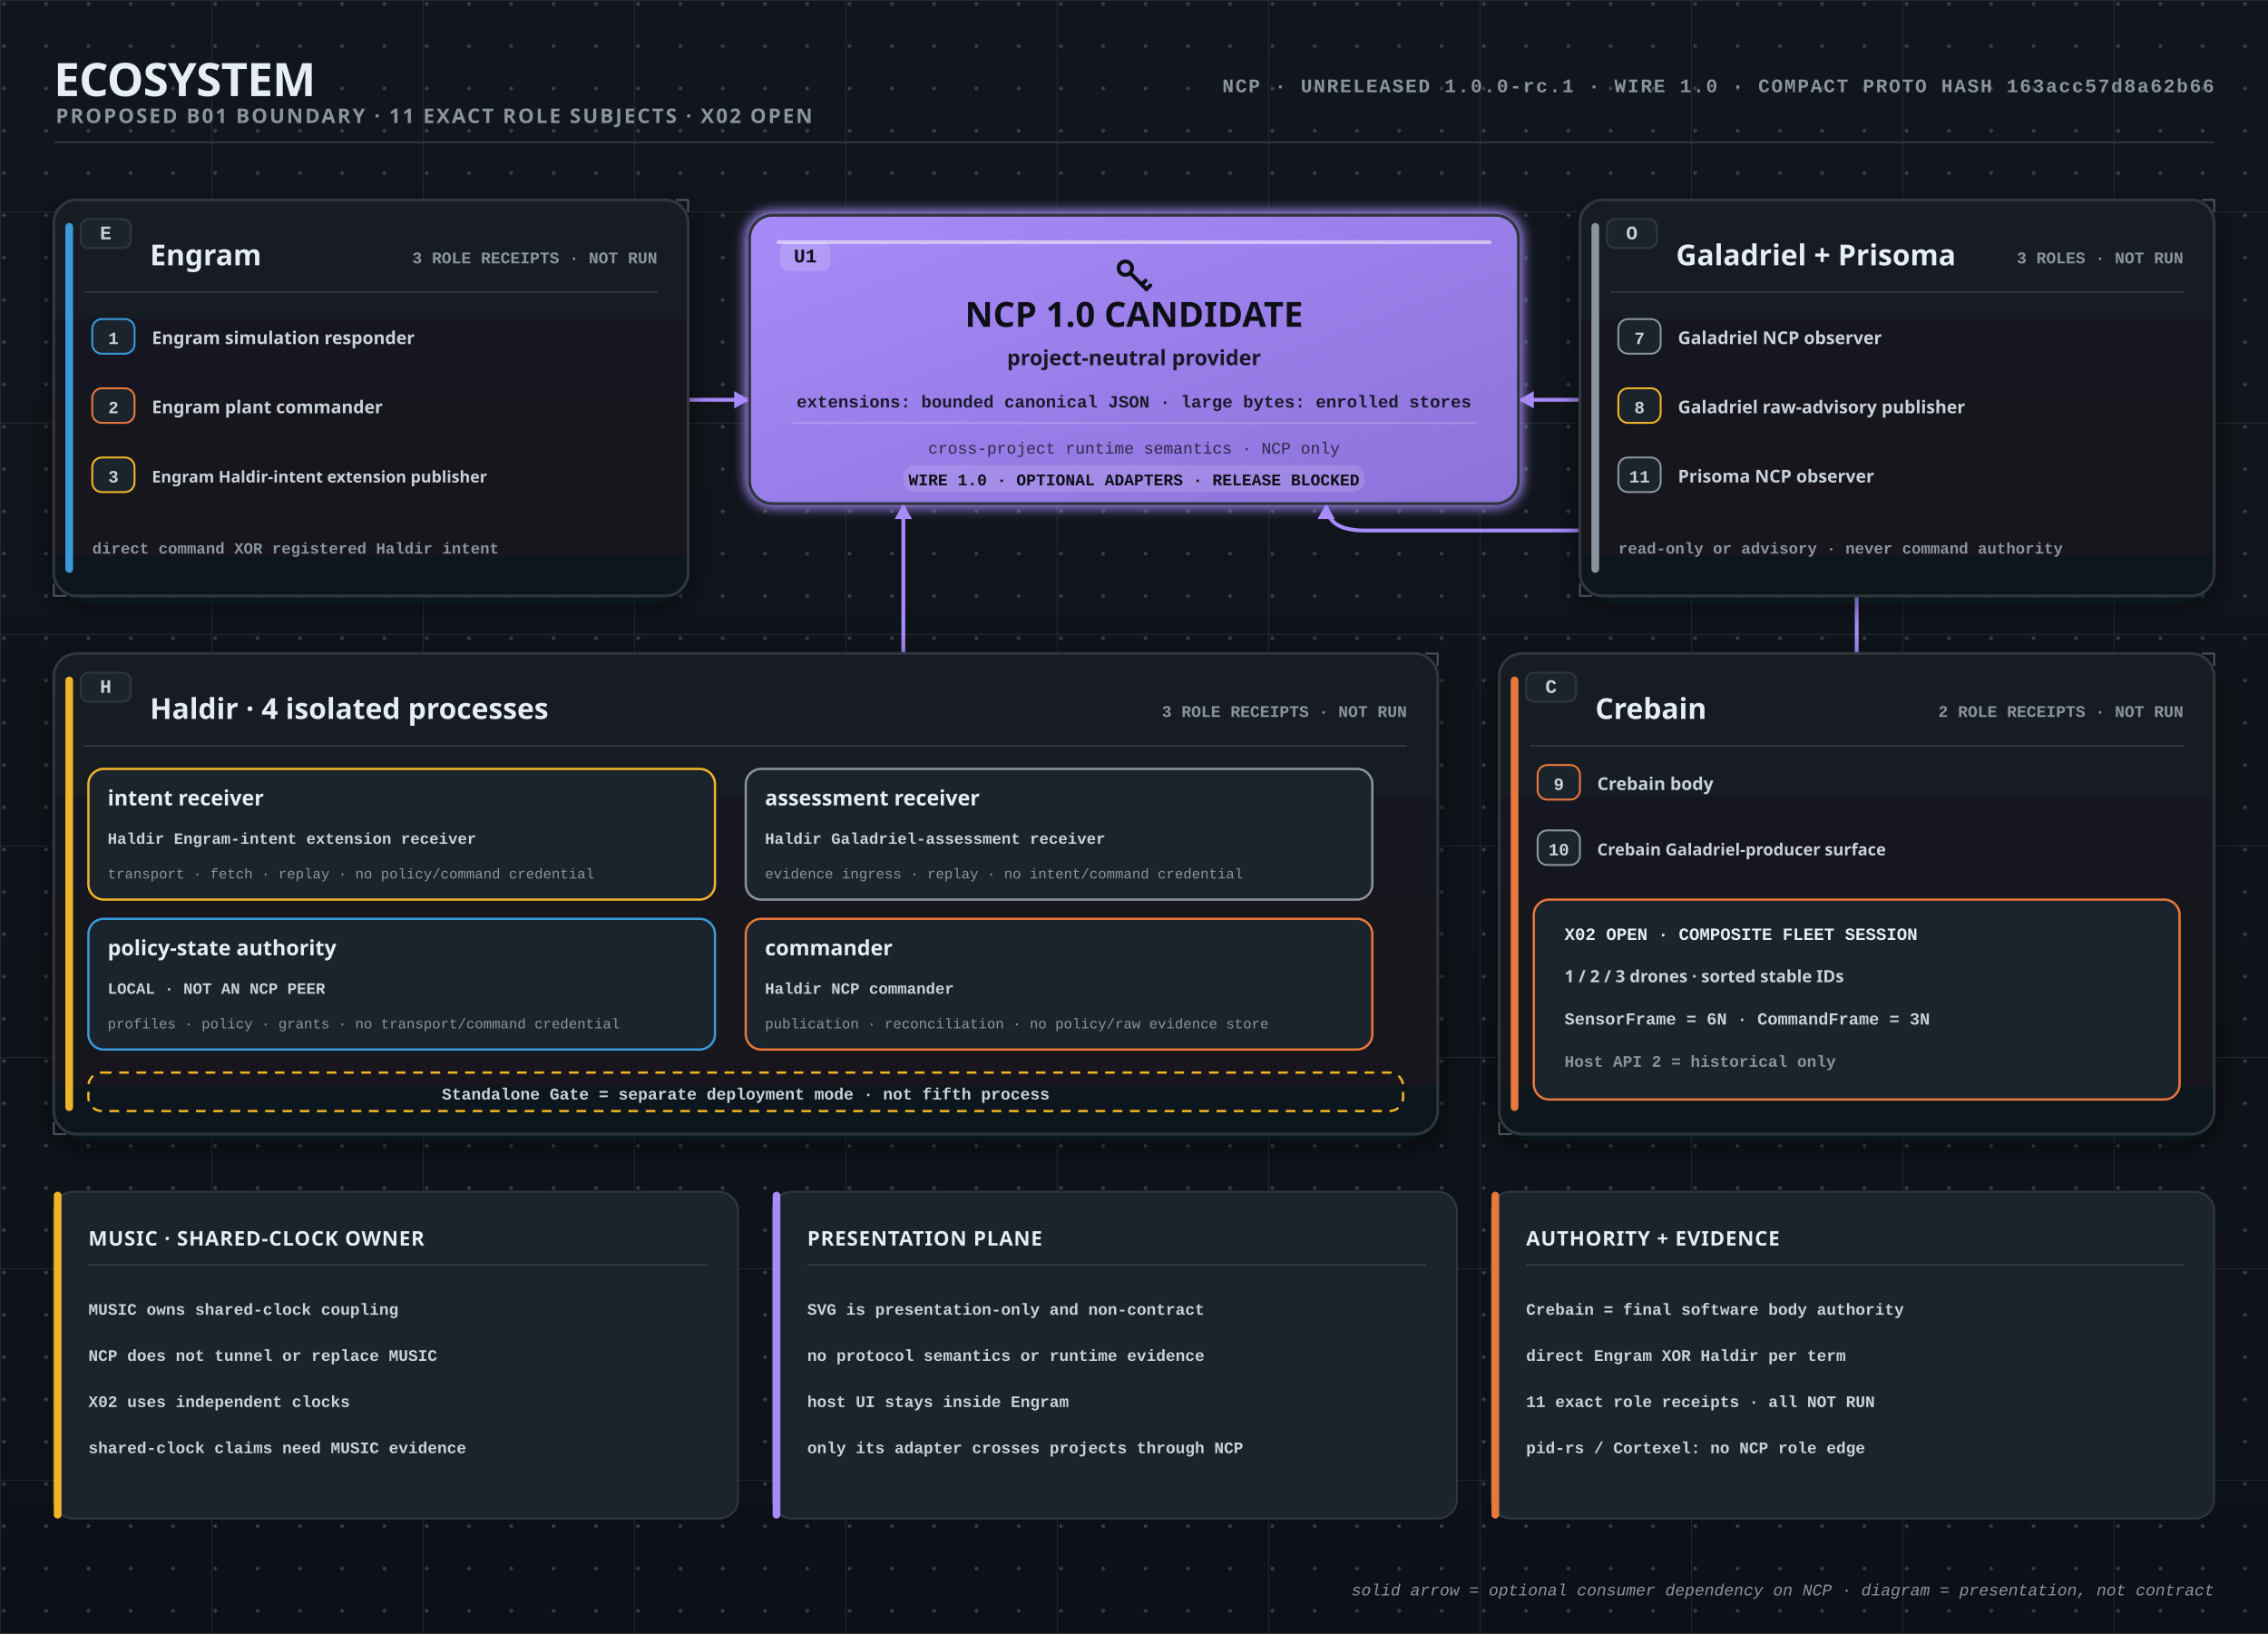
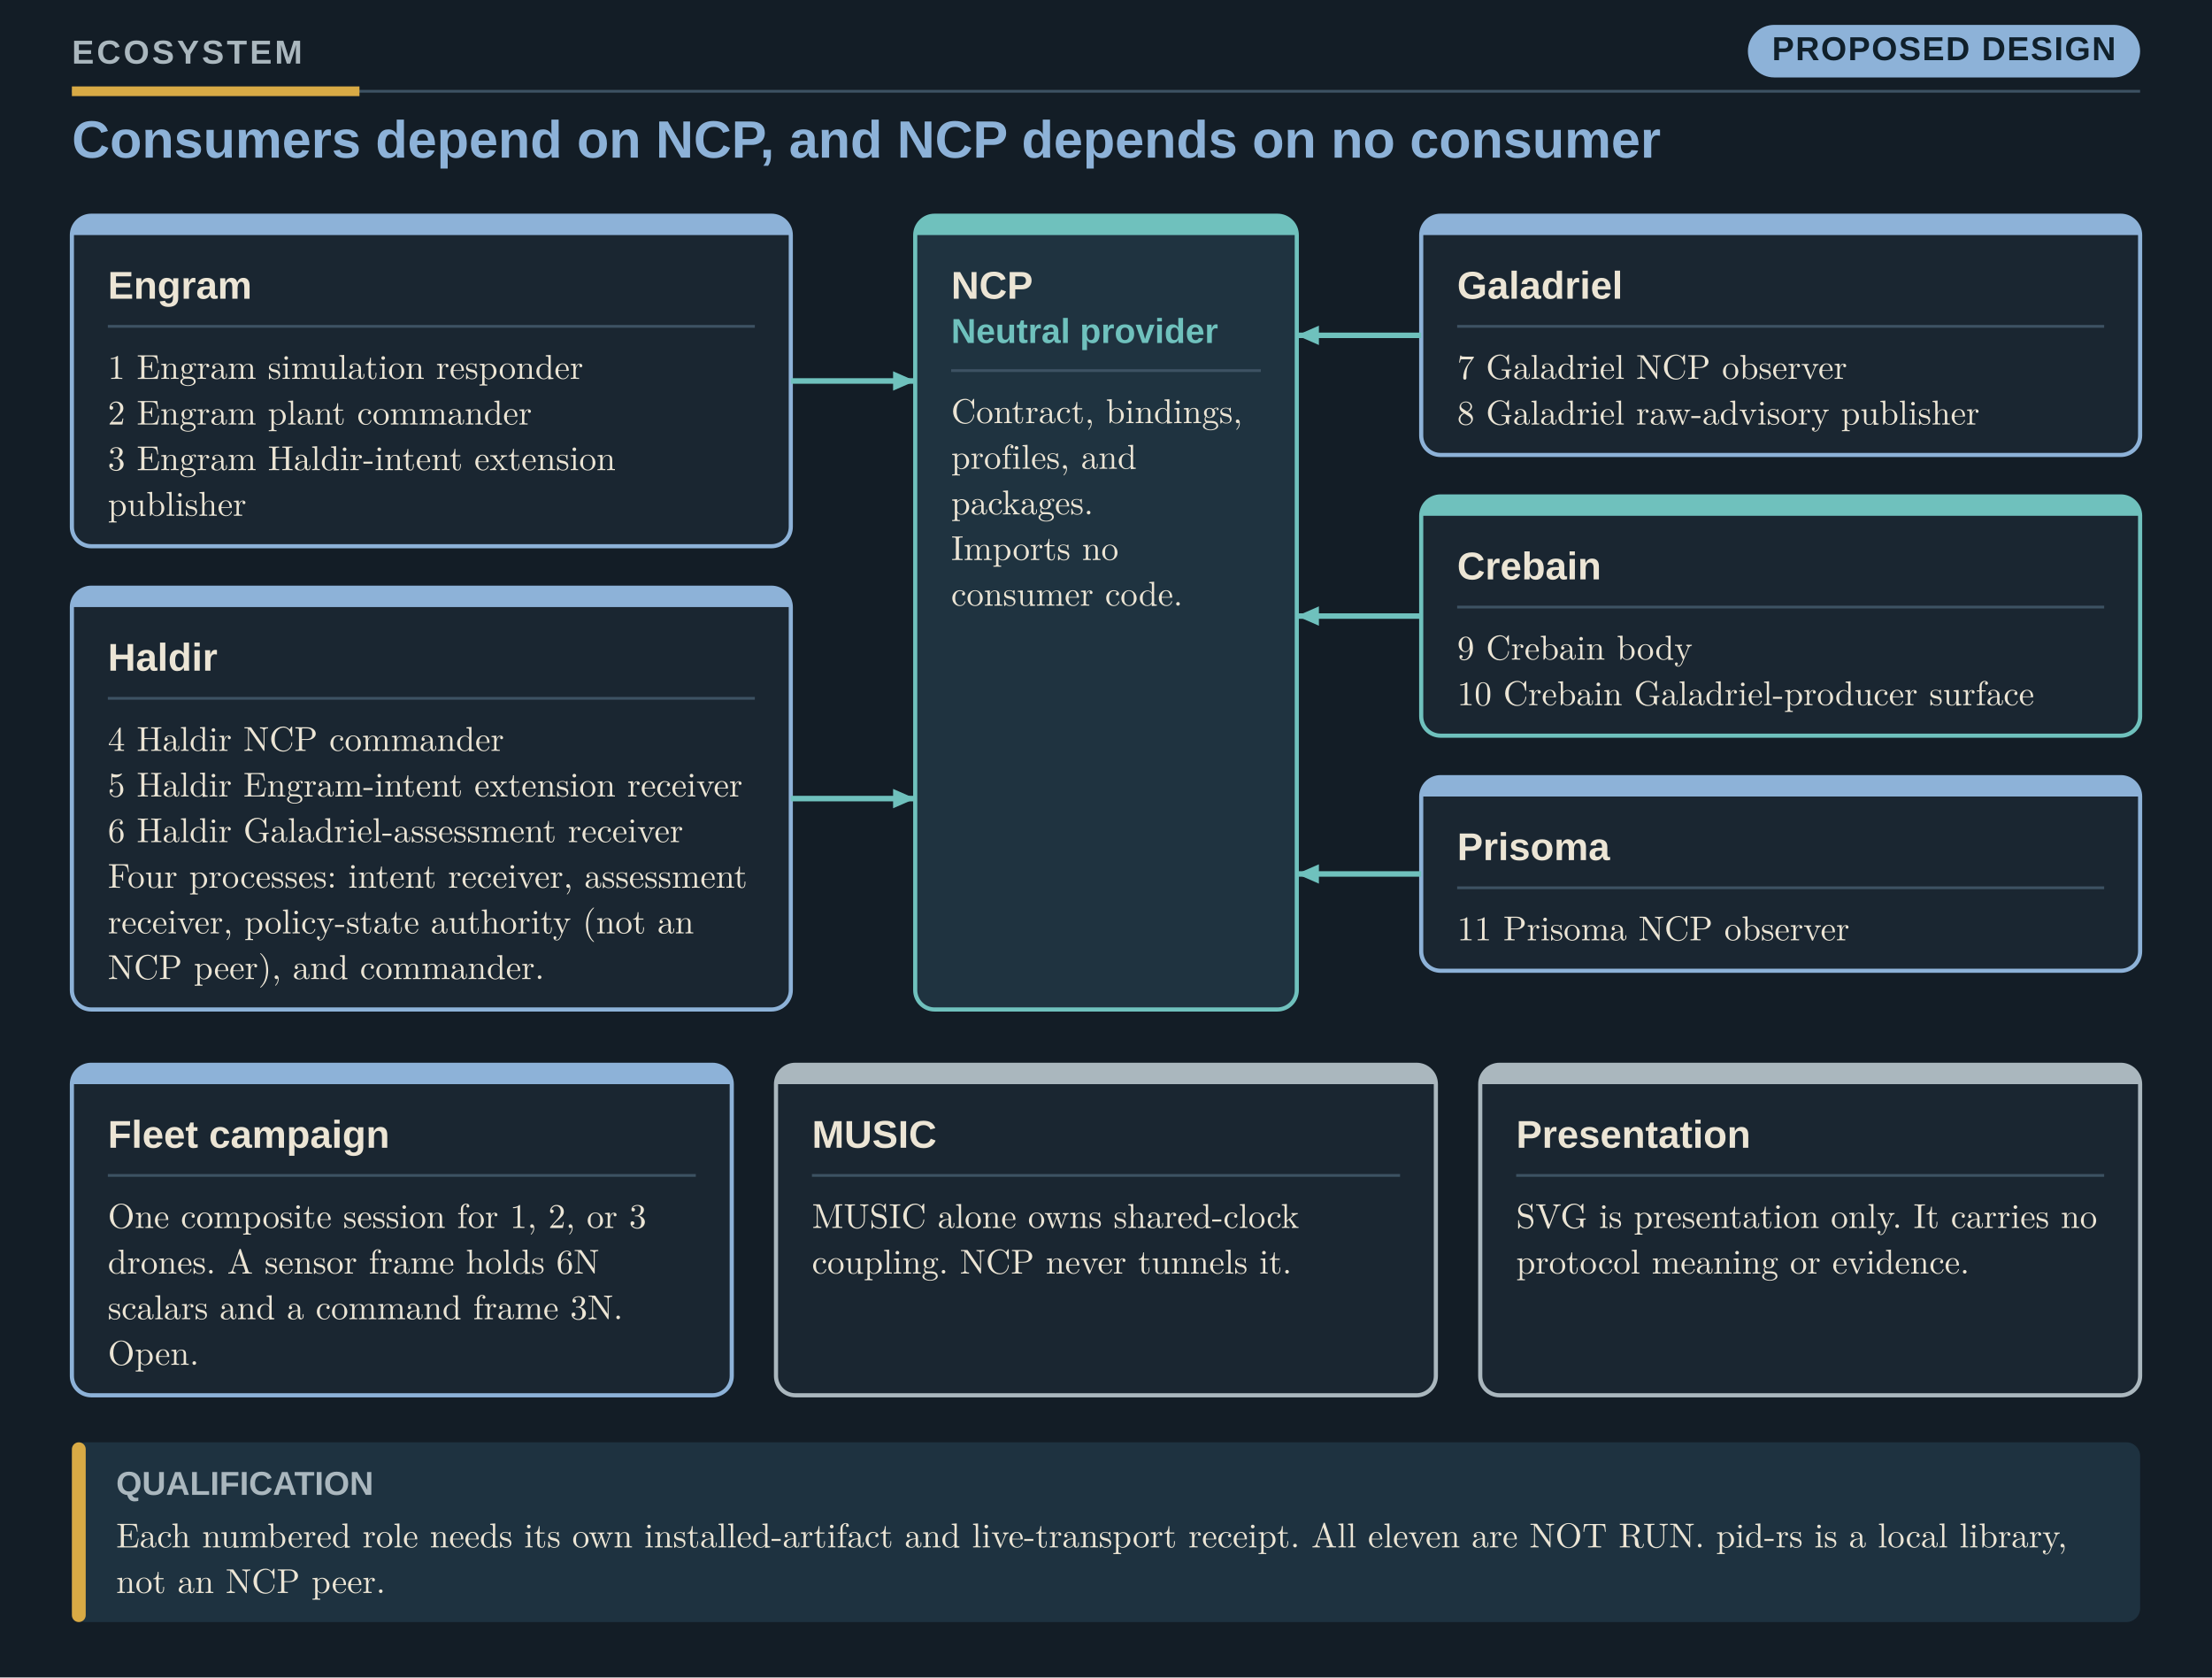
- <svg xmlns="http://www.w3.org/2000/svg" width="1180" height="850" viewBox="0 0 1180 850" font-family="-apple-system, BlinkMacSystemFont, 'Segoe UI', 'Noto Sans', Helvetica, Arial, sans-serif" role="img" aria-labelledby="ncp-ecosystem-title ncp-ecosystem-desc">
+ <svg xmlns="http://www.w3.org/2000/svg" xml:lang="en" width="1600" height="1213" viewBox="0 0 1600 1213" role="img" aria-labelledby="ecosystem-title ecosystem-desc">
  <defs>
-     <linearGradient id="pageBg" x1="0" y1="0" x2="0" y2="1">
-       <stop offset="0" stop-color="#11161d" />
-       <stop offset="1" stop-color="#0d1117" />
-     </linearGradient>
-     <linearGradient id="surface" x1="0" y1="0" x2="0" y2="1">
-       <stop offset="0" stop-color="#161b22" />
-       <stop offset="1" stop-color="#11161d" />
-     </linearGradient>
-     <linearGradient id="busAction" x1="0" y1="0" x2="1" y2="0">
-       <stop offset="0" stop-color="#e8783c" stop-opacity="0.85" />
-       <stop offset="0.5" stop-color="#ff8a4c" stop-opacity="1" />
-       <stop offset="1" stop-color="#e8783c" stop-opacity="0.85" />
-     </linearGradient>
-     <linearGradient id="contractHero" x1="0" y1="0" x2="1" y2="1">
-       <stop offset="0" stop-color="#a78bfa" />
-       <stop offset="1" stop-color="#8c72d9" />
-     </linearGradient>
-     <radialGradient id="gridDot" cx="0.5" cy="0.5" r="0.5">
-       <stop offset="0" stop-color="#8b949e" stop-opacity="0.5" />
-       <stop offset="1" stop-color="#8b949e" stop-opacity="0" />
-     </radialGradient>
-     <pattern id="grid" width="22" height="22" patternUnits="userSpaceOnUse">
-       <circle cx="2" cy="2" r="1.4" fill="url(#gridDot)" />
+     <style>.s{font-family:'Source Sans Pro', 'Source Sans 3', Arial, 'Liberation Sans', 'Helvetica Neue', Helvetica, sans-serif}.r{font-family:'Latin Modern Roman', 'LM Roman 10', 'Times New Roman', 'Liberation Serif', Times, serif}</style>
+     <marker id="ecosystem-arrow-turquoise" viewBox="0 0 16 14" refX="16" refY="7" markerWidth="16" markerHeight="14" markerUnits="userSpaceOnUse" orient="auto-start-reverse">
+       <path d="M0,0 L16,7 L0,14 z" fill="#6FC1BD" />
+     </marker>
+     <pattern id="ecosystem-hatch" width="12" height="12" patternUnits="userSpaceOnUse" patternTransform="rotate(40)">
+       <line x1="0" y1="0" x2="0" y2="12" stroke="#D8AA45" stroke-width="3" />
    </pattern>
-     <pattern id="gridMajor" width="110" height="110" patternUnits="userSpaceOnUse">
-       <path d="M110 0H0V110" fill="none" stroke="#8b949e" stroke-width="0.75" stroke-opacity="0.22" />
-     </pattern>
-     <filter id="soft" x="-40%" y="-40%" width="180%" height="180%" color-interpolation-filters="sRGB">
-       <feDropShadow dx="0" dy="4" stdDeviation="7" flood-color="#05070b" flood-opacity="0.6" />
-     </filter>
-     <filter id="halo" x="-60%" y="-60%" width="220%" height="220%" color-interpolation-filters="sRGB">
-       <feGaussianBlur stdDeviation="3" />
-     </filter>
-     <filter id="glow" x="-90%" y="-90%" width="280%" height="280%" color-interpolation-filters="sRGB">
-       <feGaussianBlur in="SourceGraphic" stdDeviation="3.4" result="b" />
-       <feFlood flood-color="#ff8a4c" flood-opacity="0.9" />
-       <feComposite in2="b" operator="in" result="g" />
-       <feMerge>
-         <feMergeNode in="g" />
-         <feMergeNode in="g" />
-         <feMergeNode in="SourceGraphic" />
-       </feMerge>
-     </filter>
-     <marker id="arrowAction" markerUnits="userSpaceOnUse" markerWidth="12" markerHeight="12" refX="9" refY="5.5" orient="auto">
-       <path d="M1,1 L9,5.5 L1,10 Z" fill="#e8783c" />
-     </marker>
-     <marker id="arrowControl" markerUnits="userSpaceOnUse" markerWidth="12" markerHeight="12" refX="9" refY="5.5" orient="auto">
-       <path d="M1,1 L9,5.5 L1,10 Z" fill="#3a9ad9" />
-     </marker>
-     <marker id="replyControl" markerUnits="userSpaceOnUse" markerWidth="12" markerHeight="12" refX="9" refY="5.5" orient="auto">
-       <path d="M2,1.5 L9,5.5 L2,9.5" fill="none" stroke="#3a9ad9" stroke-width="1.7" stroke-linecap="round" stroke-linejoin="round" />
-     </marker>
-     <marker id="arrowPercep" markerUnits="userSpaceOnUse" markerWidth="12" markerHeight="12" refX="9" refY="5.5" orient="auto">
-       <path d="M1,1 L9,5.5 L1,10 Z" fill="#56b4e9" />
-     </marker>
-     <marker id="tapObserve" markerUnits="userSpaceOnUse" markerWidth="10" markerHeight="10" refX="5" refY="5" orient="auto">
-       <circle cx="5" cy="5" r="3.2" fill="none" stroke="#8b949e" stroke-width="1.5" />
-     </marker>
-     <marker id="arrowContract" markerUnits="userSpaceOnUse" markerWidth="12" markerHeight="12" refX="9" refY="5.5" orient="auto">
-       <path d="M1,1 L9,5.5 L1,10 Z" fill="#a78bfa" />
-     </marker>
-     <marker id="submoduleArrow" markerUnits="userSpaceOnUse" markerWidth="12" markerHeight="12" refX="9" refY="5.5" orient="auto">
-       <path d="M2,1.5 L9,5.5 L2,9.5" fill="none" stroke="#8b949e" stroke-width="1.7" stroke-linecap="round" stroke-linejoin="round" />
-     </marker>
-     <marker id="arrowActive" markerUnits="userSpaceOnUse" markerWidth="12" markerHeight="12" refX="9" refY="5.5" orient="auto">
-       <path d="M1,1 L9,5.5 L1,10 Z" fill="#33c295" />
-     </marker>
-     <marker id="arrowEstop" markerUnits="userSpaceOnUse" markerWidth="12" markerHeight="12" refX="9" refY="5.5" orient="auto">
-       <path d="M1,1 L9,5.5 L1,10 Z" fill="#e8783c" stroke="#ffd9c2" stroke-width="0.6" />
-     </marker>
-     <marker id="arrowHold" markerUnits="userSpaceOnUse" markerWidth="12" markerHeight="12" refX="9" refY="5.5" orient="auto">
-       <path d="M1,1 L9,5.5 L1,10 Z" fill="#f0b429" />
-     </marker>
-     <marker id="arrowMut" markerUnits="userSpaceOnUse" markerWidth="12" markerHeight="12" refX="9" refY="5.5" orient="auto">
-       <path d="M1,1 L9,5.5 L1,10 Z" fill="#8b949e" />
-     </marker>
-     <marker id="arrowConfig" markerUnits="userSpaceOnUse" markerWidth="12" markerHeight="12" refX="9" refY="5.5" orient="auto">
-       <path d="M1,1 L9,5.5 L1,10 Z" fill="#e08cbf" />
-     </marker>
-     <filter id="glowContract" x="-90%" y="-90%" width="280%" height="280%" color-interpolation-filters="sRGB">
-       <feGaussianBlur in="SourceGraphic" stdDeviation="3.4" result="b" />
-       <feFlood flood-color="#a78bfa" flood-opacity="0.9" />
-       <feComposite in2="b" operator="in" result="g" />
-       <feMerge>
-         <feMergeNode in="g" />
-         <feMergeNode in="g" />
-         <feMergeNode in="SourceGraphic" />
-       </feMerge>
-     </filter>
-     <filter id="glowActive" x="-90%" y="-90%" width="280%" height="280%" color-interpolation-filters="sRGB">
-       <feGaussianBlur in="SourceGraphic" stdDeviation="3.4" result="b" />
-       <feFlood flood-color="#33c295" flood-opacity="0.9" />
-       <feComposite in2="b" operator="in" result="g" />
-       <feMerge>
-         <feMergeNode in="g" />
-         <feMergeNode in="g" />
-         <feMergeNode in="SourceGraphic" />
-       </feMerge>
-     </filter>
  </defs>
-   <rect x="0" y="0" width="1180" height="850" rx="0" fill="url(#pageBg)" />
-   <rect x="0" y="0" width="1180" height="850" rx="0" fill="url(#gridMajor)" />
-   <rect x="0" y="0" width="1180" height="850" rx="0" fill="url(#grid)" />
-   <text x="28" y="50" font-family="-apple-system, BlinkMacSystemFont, 'Segoe UI', 'Noto Sans', Helvetica, Arial, sans-serif" font-size="24" font-weight="800" font-style="normal" fill="#e6edf3" text-anchor="start" letter-spacing="-0.3" text-rendering="geometricPrecision">ECOSYSTEM</text>
-   <text x="29" y="64" font-family="-apple-system, BlinkMacSystemFont, 'Segoe UI', 'Noto Sans', Helvetica, Arial, sans-serif" font-size="10.5" font-weight="600" font-style="normal" fill="#8b949e" text-anchor="start" letter-spacing="1.0" text-rendering="geometricPrecision">PROPOSED B01 BOUNDARY  ·  11 EXACT ROLE SUBJECTS  ·  X02 OPEN</text>
-   <line x1="28" y1="74" x2="1152" y2="74" stroke="#30363d" stroke-width="1" stroke-linecap="butt" />
-   <text x="1152" y="48" font-family="ui-monospace, SFMono-Regular, 'SF Mono', Menlo, Consolas, 'Liberation Mono', monospace" font-size="10" font-weight="600" font-style="normal" fill="#8b949e" text-anchor="end" letter-spacing="0.8" text-rendering="geometricPrecision">NCP · UNRELEASED 1.0.0-rc.1 · WIRE 1.0 · COMPACT PROTO HASH 163acc57d8a62b66</text>
-   <line x1="358" y1="208" x2="390" y2="208" stroke="#a78bfa" stroke-width="2" stroke-linecap="round" marker-end="url(#arrowContract)" />
-   <line x1="822" y1="208" x2="790" y2="208" stroke="#a78bfa" stroke-width="2" stroke-linecap="round" marker-end="url(#arrowContract)" />
-   <path d="M470,340 L470,262" fill="none" stroke="#a78bfa" stroke-width="2" stroke-linecap="round" stroke-linejoin="round" marker-end="url(#arrowContract)" />
-   <path d="M966,340 L966,292 Q966,276 950,276 L710,276 Q690,276 690,262" fill="none" stroke="#a78bfa" stroke-width="2" stroke-linecap="round" stroke-linejoin="round" marker-end="url(#arrowContract)" />
-   <rect x="28" y="104" width="330" height="206" rx="12" fill="url(#surface)" filter="url(#soft)" />
-   <rect x="28" y="104" width="330" height="206" rx="12" fill="none" stroke="#30363d" stroke-width="1.5" />
-   <rect x="34" y="116" width="4" height="182" rx="2" fill="#3a9ad9" />
-   <path d="M352,104 L358,104 L358,110" fill="none" stroke="#8b949e" stroke-width="1" stroke-linecap="round" stroke-linejoin="round" stroke-opacity="0.5" />
-   <path d="M28,304 L28,310 L34,310" fill="none" stroke="#8b949e" stroke-width="1" stroke-linecap="round" stroke-linejoin="round" stroke-opacity="0.5" />
-   <rect x="42" y="114" width="26" height="15" rx="4" fill="#1b232c" stroke="#30363d" stroke-width="1" />
-   <text x="55" y="124.5" font-family="ui-monospace, SFMono-Regular, 'SF Mono', Menlo, Consolas, 'Liberation Mono', monospace" font-size="10" font-weight="700" font-style="normal" fill="#c9d1d9" text-anchor="middle" text-rendering="geometricPrecision">E</text>
-   <text x="78" y="138" font-family="-apple-system, BlinkMacSystemFont, 'Segoe UI', 'Noto Sans', Helvetica, Arial, sans-serif" font-size="15" font-weight="750" font-style="normal" fill="#e6edf3" text-anchor="start" text-rendering="geometricPrecision">Engram</text>
-   <text x="342" y="137" font-family="ui-monospace, SFMono-Regular, 'SF Mono', Menlo, Consolas, 'Liberation Mono', monospace" font-size="8.5" font-weight="650" font-style="normal" fill="#8b949e" text-anchor="end" text-rendering="geometricPrecision">3 ROLE RECEIPTS · NOT RUN</text>
-   <line x1="44" y1="152" x2="342" y2="152" stroke="#30363d" stroke-width="1" stroke-linecap="butt" />
-   <rect x="48" y="166" width="22" height="18" rx="5" fill="#1b232c" stroke="#3a9ad9" stroke-width="1" />
-   <text x="59" y="179" font-family="ui-monospace, SFMono-Regular, 'SF Mono', Menlo, Consolas, 'Liberation Mono', monospace" font-size="9" font-weight="700" font-style="normal" fill="#c9d1d9" text-anchor="middle" text-rendering="geometricPrecision">1</text>
-   <text x="79" y="179" font-family="-apple-system, BlinkMacSystemFont, 'Segoe UI', 'Noto Sans', Helvetica, Arial, sans-serif" font-size="9.2" font-weight="600" font-style="normal" fill="#c9d1d9" text-anchor="start" text-rendering="geometricPrecision">Engram simulation responder</text>
-   <rect x="48" y="202" width="22" height="18" rx="5" fill="#1b232c" stroke="#e8783c" stroke-width="1" />
-   <text x="59" y="215" font-family="ui-monospace, SFMono-Regular, 'SF Mono', Menlo, Consolas, 'Liberation Mono', monospace" font-size="9" font-weight="700" font-style="normal" fill="#c9d1d9" text-anchor="middle" text-rendering="geometricPrecision">2</text>
-   <text x="79" y="215" font-family="-apple-system, BlinkMacSystemFont, 'Segoe UI', 'Noto Sans', Helvetica, Arial, sans-serif" font-size="9.2" font-weight="600" font-style="normal" fill="#c9d1d9" text-anchor="start" text-rendering="geometricPrecision">Engram plant commander</text>
-   <rect x="48" y="238" width="22" height="18" rx="5" fill="#1b232c" stroke="#f0b429" stroke-width="1" />
-   <text x="59" y="251" font-family="ui-monospace, SFMono-Regular, 'SF Mono', Menlo, Consolas, 'Liberation Mono', monospace" font-size="9" font-weight="700" font-style="normal" fill="#c9d1d9" text-anchor="middle" text-rendering="geometricPrecision">3</text>
-   <text x="79" y="251" font-family="-apple-system, BlinkMacSystemFont, 'Segoe UI', 'Noto Sans', Helvetica, Arial, sans-serif" font-size="8.4" font-weight="600" font-style="normal" fill="#c9d1d9" text-anchor="start" text-rendering="geometricPrecision">Engram Haldir-intent extension publisher</text>
-   <text x="48" y="288" font-family="ui-monospace, SFMono-Regular, 'SF Mono', Menlo, Consolas, 'Liberation Mono', monospace" font-size="8.2" font-weight="550" font-style="normal" fill="#8b949e" text-anchor="start" text-rendering="geometricPrecision">direct command XOR registered Haldir intent</text>
-   <rect x="822" y="104" width="330" height="206" rx="12" fill="url(#surface)" filter="url(#soft)" />
-   <rect x="822" y="104" width="330" height="206" rx="12" fill="none" stroke="#30363d" stroke-width="1.5" />
-   <rect x="828" y="116" width="4" height="182" rx="2" fill="#8b949e" />
-   <path d="M1146,104 L1152,104 L1152,110" fill="none" stroke="#8b949e" stroke-width="1" stroke-linecap="round" stroke-linejoin="round" stroke-opacity="0.5" />
-   <path d="M822,304 L822,310 L828,310" fill="none" stroke="#8b949e" stroke-width="1" stroke-linecap="round" stroke-linejoin="round" stroke-opacity="0.5" />
-   <rect x="836" y="114" width="26" height="15" rx="4" fill="#1b232c" stroke="#30363d" stroke-width="1" />
-   <text x="849" y="124.5" font-family="ui-monospace, SFMono-Regular, 'SF Mono', Menlo, Consolas, 'Liberation Mono', monospace" font-size="10" font-weight="700" font-style="normal" fill="#c9d1d9" text-anchor="middle" text-rendering="geometricPrecision">O</text>
-   <text x="872" y="138" font-family="-apple-system, BlinkMacSystemFont, 'Segoe UI', 'Noto Sans', Helvetica, Arial, sans-serif" font-size="15" font-weight="750" font-style="normal" fill="#e6edf3" text-anchor="start" text-rendering="geometricPrecision">Galadriel + Prisoma</text>
-   <text x="1136" y="137" font-family="ui-monospace, SFMono-Regular, 'SF Mono', Menlo, Consolas, 'Liberation Mono', monospace" font-size="8.5" font-weight="650" font-style="normal" fill="#8b949e" text-anchor="end" text-rendering="geometricPrecision">3 ROLES · NOT RUN</text>
-   <line x1="838" y1="152" x2="1136" y2="152" stroke="#30363d" stroke-width="1" stroke-linecap="butt" />
-   <rect x="842" y="166" width="22" height="18" rx="5" fill="#1b232c" stroke="#8b949e" stroke-width="1" />
-   <text x="853" y="179" font-family="ui-monospace, SFMono-Regular, 'SF Mono', Menlo, Consolas, 'Liberation Mono', monospace" font-size="9" font-weight="700" font-style="normal" fill="#c9d1d9" text-anchor="middle" text-rendering="geometricPrecision">7</text>
-   <text x="873" y="179" font-family="-apple-system, BlinkMacSystemFont, 'Segoe UI', 'Noto Sans', Helvetica, Arial, sans-serif" font-size="9.2" font-weight="600" font-style="normal" fill="#c9d1d9" text-anchor="start" text-rendering="geometricPrecision">Galadriel NCP observer</text>
-   <rect x="842" y="202" width="22" height="18" rx="5" fill="#1b232c" stroke="#f0b429" stroke-width="1" />
-   <text x="853" y="215" font-family="ui-monospace, SFMono-Regular, 'SF Mono', Menlo, Consolas, 'Liberation Mono', monospace" font-size="9" font-weight="700" font-style="normal" fill="#c9d1d9" text-anchor="middle" text-rendering="geometricPrecision">8</text>
-   <text x="873" y="215" font-family="-apple-system, BlinkMacSystemFont, 'Segoe UI', 'Noto Sans', Helvetica, Arial, sans-serif" font-size="9.2" font-weight="600" font-style="normal" fill="#c9d1d9" text-anchor="start" text-rendering="geometricPrecision">Galadriel raw-advisory publisher</text>
-   <rect x="842" y="238" width="22" height="18" rx="5" fill="#1b232c" stroke="#8b949e" stroke-width="1" />
-   <text x="853" y="251" font-family="ui-monospace, SFMono-Regular, 'SF Mono', Menlo, Consolas, 'Liberation Mono', monospace" font-size="9" font-weight="700" font-style="normal" fill="#c9d1d9" text-anchor="middle" text-rendering="geometricPrecision">11</text>
-   <text x="873" y="251" font-family="-apple-system, BlinkMacSystemFont, 'Segoe UI', 'Noto Sans', Helvetica, Arial, sans-serif" font-size="9.2" font-weight="600" font-style="normal" fill="#c9d1d9" text-anchor="start" text-rendering="geometricPrecision">Prisoma NCP observer</text>
-   <text x="842" y="288" font-family="ui-monospace, SFMono-Regular, 'SF Mono', Menlo, Consolas, 'Liberation Mono', monospace" font-size="8.2" font-weight="550" font-style="normal" fill="#8b949e" text-anchor="start" text-rendering="geometricPrecision">read-only or advisory · never command authority</text>
-   <rect x="390" y="112" width="400" height="150" rx="12" fill="url(#contractHero)" stroke="#30363d" stroke-width="1.5" filter="url(#glowContract)" />
-   <rect x="404" y="125" width="372" height="2" rx="1" fill="#ffffff" fill-opacity="0.5" />
-   <rect x="406" y="126" width="26" height="15" rx="4" fill="#ffffff" fill-opacity="0.16" />
-   <text x="419" y="136.5" font-family="ui-monospace, SFMono-Regular, 'SF Mono', Menlo, Consolas, 'Liberation Mono', monospace" font-size="10" font-weight="700" font-style="normal" fill="#0d1117" text-anchor="middle" text-rendering="geometricPrecision">U1</text>
-   <g transform="translate(578.0,132) scale(1)" fill="none" stroke="#0d1117" stroke-width="2" stroke-linecap="round" stroke-linejoin="round">
-     <circle cx="7.5" cy="7.5" r="3.5" />
-     <path d="M10 10l8.5 8.5" />
-     <path d="M16 16l2-2M18.5 18.5l2-2" />
-   </g>
-   <text x="590.0" y="170" font-family="-apple-system, BlinkMacSystemFont, 'Segoe UI', 'Noto Sans', Helvetica, Arial, sans-serif" font-size="18" font-weight="800" font-style="normal" fill="#0d1117" text-anchor="middle" text-rendering="geometricPrecision">NCP 1.0 CANDIDATE</text>
-   <text x="590.0" y="190" font-family="-apple-system, BlinkMacSystemFont, 'Segoe UI', 'Noto Sans', Helvetica, Arial, sans-serif" font-size="11" font-weight="600" font-style="normal" fill="#0d1117" fill-opacity="0.92" text-anchor="middle" text-rendering="geometricPrecision">project-neutral provider</text>
-   <text x="590.0" y="212" font-family="ui-monospace, SFMono-Regular, 'SF Mono', Menlo, Consolas, 'Liberation Mono', monospace" font-size="9" font-weight="700" font-style="normal" fill="#0d1117" fill-opacity="0.9" text-anchor="middle" text-rendering="geometricPrecision">extensions: bounded canonical JSON · large bytes: enrolled stores</text>
-   <line x1="412" y1="220" x2="768" y2="220" stroke="#ffffff" stroke-width="1" stroke-linecap="round" stroke-opacity="0.18" />
-   <text x="590.0" y="236" font-family="ui-monospace, SFMono-Regular, 'SF Mono', Menlo, Consolas, 'Liberation Mono', monospace" font-size="8.5" font-weight="500" font-style="normal" fill="#0d1117" fill-opacity="0.76" text-anchor="middle" text-rendering="geometricPrecision">cross-project runtime semantics · NCP only</text>
-   <rect x="470.0" y="242" width="240" height="14" rx="6" fill="#ffffff" fill-opacity="0.13" />
-   <text x="590.0" y="252.5" font-family="ui-monospace, SFMono-Regular, 'SF Mono', Menlo, Consolas, 'Liberation Mono', monospace" font-size="8.5" font-weight="700" font-style="normal" fill="#0d1117" text-anchor="middle" text-rendering="geometricPrecision">WIRE 1.0 · OPTIONAL ADAPTERS · RELEASE BLOCKED</text>
-   <rect x="28" y="340" width="720" height="250" rx="12" fill="url(#surface)" filter="url(#soft)" />
-   <rect x="28" y="340" width="720" height="250" rx="12" fill="none" stroke="#30363d" stroke-width="1.5" />
-   <rect x="34" y="352" width="4" height="226" rx="2" fill="#f0b429" />
-   <path d="M742,340 L748,340 L748,346" fill="none" stroke="#8b949e" stroke-width="1" stroke-linecap="round" stroke-linejoin="round" stroke-opacity="0.5" />
-   <path d="M28,584 L28,590 L34,590" fill="none" stroke="#8b949e" stroke-width="1" stroke-linecap="round" stroke-linejoin="round" stroke-opacity="0.5" />
-   <rect x="42" y="350" width="26" height="15" rx="4" fill="#1b232c" stroke="#30363d" stroke-width="1" />
-   <text x="55" y="360.5" font-family="ui-monospace, SFMono-Regular, 'SF Mono', Menlo, Consolas, 'Liberation Mono', monospace" font-size="10" font-weight="700" font-style="normal" fill="#c9d1d9" text-anchor="middle" text-rendering="geometricPrecision">H</text>
-   <text x="78" y="374" font-family="-apple-system, BlinkMacSystemFont, 'Segoe UI', 'Noto Sans', Helvetica, Arial, sans-serif" font-size="15" font-weight="750" font-style="normal" fill="#e6edf3" text-anchor="start" text-rendering="geometricPrecision">Haldir · 4 isolated processes</text>
-   <text x="732" y="373" font-family="ui-monospace, SFMono-Regular, 'SF Mono', Menlo, Consolas, 'Liberation Mono', monospace" font-size="8.5" font-weight="650" font-style="normal" fill="#8b949e" text-anchor="end" text-rendering="geometricPrecision">3 ROLE RECEIPTS · NOT RUN</text>
-   <line x1="44" y1="388" x2="732" y2="388" stroke="#30363d" stroke-width="1" stroke-linecap="butt" />
-   <rect x="46" y="400" width="326" height="68" rx="8" fill="#1b232c" stroke="#f0b429" stroke-width="1.2" />
-   <text x="56" y="419" font-family="-apple-system, BlinkMacSystemFont, 'Segoe UI', 'Noto Sans', Helvetica, Arial, sans-serif" font-size="11" font-weight="750" font-style="normal" fill="#e6edf3" text-anchor="start" text-rendering="geometricPrecision">intent receiver</text>
-   <text x="56" y="439" font-family="ui-monospace, SFMono-Regular, 'SF Mono', Menlo, Consolas, 'Liberation Mono', monospace" font-size="8.2" font-weight="700" font-style="normal" fill="#c9d1d9" text-anchor="start" text-rendering="geometricPrecision">Haldir Engram-intent extension receiver</text>
-   <text x="56" y="457" font-family="ui-monospace, SFMono-Regular, 'SF Mono', Menlo, Consolas, 'Liberation Mono', monospace" font-size="7.4" font-weight="520" font-style="normal" fill="#8b949e" text-anchor="start" text-rendering="geometricPrecision">transport · fetch · replay · no policy/command credential</text>
-   <rect x="388" y="400" width="326" height="68" rx="8" fill="#1b232c" stroke="#8b949e" stroke-width="1.2" />
-   <text x="398" y="419" font-family="-apple-system, BlinkMacSystemFont, 'Segoe UI', 'Noto Sans', Helvetica, Arial, sans-serif" font-size="11" font-weight="750" font-style="normal" fill="#e6edf3" text-anchor="start" text-rendering="geometricPrecision">assessment receiver</text>
-   <text x="398" y="439" font-family="ui-monospace, SFMono-Regular, 'SF Mono', Menlo, Consolas, 'Liberation Mono', monospace" font-size="8.2" font-weight="700" font-style="normal" fill="#c9d1d9" text-anchor="start" text-rendering="geometricPrecision">Haldir Galadriel-assessment receiver</text>
-   <text x="398" y="457" font-family="ui-monospace, SFMono-Regular, 'SF Mono', Menlo, Consolas, 'Liberation Mono', monospace" font-size="7.4" font-weight="520" font-style="normal" fill="#8b949e" text-anchor="start" text-rendering="geometricPrecision">evidence ingress · replay · no intent/command credential</text>
-   <rect x="46" y="478" width="326" height="68" rx="8" fill="#1b232c" stroke="#3a9ad9" stroke-width="1.2" />
-   <text x="56" y="497" font-family="-apple-system, BlinkMacSystemFont, 'Segoe UI', 'Noto Sans', Helvetica, Arial, sans-serif" font-size="11" font-weight="750" font-style="normal" fill="#e6edf3" text-anchor="start" text-rendering="geometricPrecision">policy-state authority</text>
-   <text x="56" y="517" font-family="ui-monospace, SFMono-Regular, 'SF Mono', Menlo, Consolas, 'Liberation Mono', monospace" font-size="8.2" font-weight="700" font-style="normal" fill="#c9d1d9" text-anchor="start" text-rendering="geometricPrecision">LOCAL · NOT AN NCP PEER</text>
-   <text x="56" y="535" font-family="ui-monospace, SFMono-Regular, 'SF Mono', Menlo, Consolas, 'Liberation Mono', monospace" font-size="7.4" font-weight="520" font-style="normal" fill="#8b949e" text-anchor="start" text-rendering="geometricPrecision">profiles · policy · grants · no transport/command credential</text>
-   <rect x="388" y="478" width="326" height="68" rx="8" fill="#1b232c" stroke="#e8783c" stroke-width="1.2" />
-   <text x="398" y="497" font-family="-apple-system, BlinkMacSystemFont, 'Segoe UI', 'Noto Sans', Helvetica, Arial, sans-serif" font-size="11" font-weight="750" font-style="normal" fill="#e6edf3" text-anchor="start" text-rendering="geometricPrecision">commander</text>
-   <text x="398" y="517" font-family="ui-monospace, SFMono-Regular, 'SF Mono', Menlo, Consolas, 'Liberation Mono', monospace" font-size="8.2" font-weight="700" font-style="normal" fill="#c9d1d9" text-anchor="start" text-rendering="geometricPrecision">Haldir NCP commander</text>
-   <text x="398" y="535" font-family="ui-monospace, SFMono-Regular, 'SF Mono', Menlo, Consolas, 'Liberation Mono', monospace" font-size="7.4" font-weight="520" font-style="normal" fill="#8b949e" text-anchor="start" text-rendering="geometricPrecision">publication · reconciliation · no policy/raw evidence store</text>
-   <rect x="46" y="558" width="684" height="20" rx="7" fill="none" stroke="#f0b429" stroke-width="1.2" stroke-dasharray="5 4" />
-   <text x="388" y="572" font-family="ui-monospace, SFMono-Regular, 'SF Mono', Menlo, Consolas, 'Liberation Mono', monospace" font-size="8.5" font-weight="650" font-style="normal" fill="#c9d1d9" text-anchor="middle" text-rendering="geometricPrecision">Standalone Gate = separate deployment mode · not fifth process</text>
-   <rect x="780" y="340" width="372" height="250" rx="12" fill="url(#surface)" filter="url(#soft)" />
-   <rect x="780" y="340" width="372" height="250" rx="12" fill="none" stroke="#30363d" stroke-width="1.5" />
-   <rect x="786" y="352" width="4" height="226" rx="2" fill="#e8783c" />
-   <path d="M1146,340 L1152,340 L1152,346" fill="none" stroke="#8b949e" stroke-width="1" stroke-linecap="round" stroke-linejoin="round" stroke-opacity="0.5" />
-   <path d="M780,584 L780,590 L786,590" fill="none" stroke="#8b949e" stroke-width="1" stroke-linecap="round" stroke-linejoin="round" stroke-opacity="0.5" />
-   <rect x="794" y="350" width="26" height="15" rx="4" fill="#1b232c" stroke="#30363d" stroke-width="1" />
-   <text x="807" y="360.5" font-family="ui-monospace, SFMono-Regular, 'SF Mono', Menlo, Consolas, 'Liberation Mono', monospace" font-size="10" font-weight="700" font-style="normal" fill="#c9d1d9" text-anchor="middle" text-rendering="geometricPrecision">C</text>
-   <text x="830" y="374" font-family="-apple-system, BlinkMacSystemFont, 'Segoe UI', 'Noto Sans', Helvetica, Arial, sans-serif" font-size="15" font-weight="750" font-style="normal" fill="#e6edf3" text-anchor="start" text-rendering="geometricPrecision">Crebain</text>
-   <text x="1136" y="373" font-family="ui-monospace, SFMono-Regular, 'SF Mono', Menlo, Consolas, 'Liberation Mono', monospace" font-size="8.5" font-weight="650" font-style="normal" fill="#8b949e" text-anchor="end" text-rendering="geometricPrecision">2 ROLE RECEIPTS · NOT RUN</text>
-   <line x1="796" y1="388" x2="1136" y2="388" stroke="#30363d" stroke-width="1" stroke-linecap="butt" />
-   <rect x="800" y="398" width="22" height="18" rx="5" fill="#1b232c" stroke="#e8783c" stroke-width="1" />
-   <text x="811" y="411" font-family="ui-monospace, SFMono-Regular, 'SF Mono', Menlo, Consolas, 'Liberation Mono', monospace" font-size="9" font-weight="700" font-style="normal" fill="#c9d1d9" text-anchor="middle" text-rendering="geometricPrecision">9</text>
-   <text x="831" y="411" font-family="-apple-system, BlinkMacSystemFont, 'Segoe UI', 'Noto Sans', Helvetica, Arial, sans-serif" font-size="9.2" font-weight="600" font-style="normal" fill="#c9d1d9" text-anchor="start" text-rendering="geometricPrecision">Crebain body</text>
-   <rect x="800" y="432" width="22" height="18" rx="5" fill="#1b232c" stroke="#8b949e" stroke-width="1" />
-   <text x="811" y="445" font-family="ui-monospace, SFMono-Regular, 'SF Mono', Menlo, Consolas, 'Liberation Mono', monospace" font-size="9" font-weight="700" font-style="normal" fill="#c9d1d9" text-anchor="middle" text-rendering="geometricPrecision">10</text>
-   <text x="831" y="445" font-family="-apple-system, BlinkMacSystemFont, 'Segoe UI', 'Noto Sans', Helvetica, Arial, sans-serif" font-size="8.6" font-weight="600" font-style="normal" fill="#c9d1d9" text-anchor="start" text-rendering="geometricPrecision">Crebain Galadriel-producer surface</text>
-   <rect x="798" y="468" width="336" height="104" rx="8" fill="#1b232c" stroke="#e8783c" stroke-width="1.2" />
-   <text x="814" y="489" font-family="ui-monospace, SFMono-Regular, 'SF Mono', Menlo, Consolas, 'Liberation Mono', monospace" font-size="9" font-weight="750" font-style="normal" fill="#e6edf3" text-anchor="start" text-rendering="geometricPrecision">X02 OPEN · COMPOSITE FLEET SESSION</text>
-   <text x="814" y="511" font-family="-apple-system, BlinkMacSystemFont, 'Segoe UI', 'Noto Sans', Helvetica, Arial, sans-serif" font-size="8.8" font-weight="600" font-style="normal" fill="#c9d1d9" text-anchor="start" text-rendering="geometricPrecision">1 / 2 / 3 drones · sorted stable IDs</text>
-   <text x="814" y="533" font-family="ui-monospace, SFMono-Regular, 'SF Mono', Menlo, Consolas, 'Liberation Mono', monospace" font-size="8.8" font-weight="600" font-style="normal" fill="#c9d1d9" text-anchor="start" text-rendering="geometricPrecision">SensorFrame = 6N · CommandFrame = 3N</text>
-   <text x="814" y="555" font-family="ui-monospace, SFMono-Regular, 'SF Mono', Menlo, Consolas, 'Liberation Mono', monospace" font-size="8.4" font-weight="600" font-style="normal" fill="#8b949e" text-anchor="start" text-rendering="geometricPrecision">Host API 2 = historical only</text>
-   <rect x="28" y="620" width="356" height="170" rx="10" fill="#1b232c" stroke="#30363d" stroke-width="1" />
-   <rect x="28" y="620" width="4" height="170" rx="2" fill="#f0b429" />
-   <text x="46" y="648" font-family="-apple-system, BlinkMacSystemFont, 'Segoe UI', 'Noto Sans', Helvetica, Arial, sans-serif" font-size="10.5" font-weight="750" font-style="normal" fill="#e6edf3" text-anchor="start" letter-spacing="0.4" text-rendering="geometricPrecision">MUSIC · SHARED-CLOCK OWNER</text>
-   <line x1="46" y1="658" x2="368" y2="658" stroke="#30363d" stroke-width="1" stroke-linecap="butt" />
-   <text x="46" y="684" font-family="ui-monospace, SFMono-Regular, 'SF Mono', Menlo, Consolas, 'Liberation Mono', monospace" font-size="8.4" font-weight="560" font-style="normal" fill="#c9d1d9" text-anchor="start" text-rendering="geometricPrecision">MUSIC owns shared-clock coupling</text>
-   <text x="46" y="708" font-family="ui-monospace, SFMono-Regular, 'SF Mono', Menlo, Consolas, 'Liberation Mono', monospace" font-size="8.4" font-weight="560" font-style="normal" fill="#c9d1d9" text-anchor="start" text-rendering="geometricPrecision">NCP does not tunnel or replace MUSIC</text>
-   <text x="46" y="732" font-family="ui-monospace, SFMono-Regular, 'SF Mono', Menlo, Consolas, 'Liberation Mono', monospace" font-size="8.4" font-weight="560" font-style="normal" fill="#c9d1d9" text-anchor="start" text-rendering="geometricPrecision">X02 uses independent clocks</text>
-   <text x="46" y="756" font-family="ui-monospace, SFMono-Regular, 'SF Mono', Menlo, Consolas, 'Liberation Mono', monospace" font-size="8.4" font-weight="560" font-style="normal" fill="#c9d1d9" text-anchor="start" text-rendering="geometricPrecision">shared-clock claims need MUSIC evidence</text>
-   <rect x="402" y="620" width="356" height="170" rx="10" fill="#1b232c" stroke="#30363d" stroke-width="1" />
-   <rect x="402" y="620" width="4" height="170" rx="2" fill="#a78bfa" />
-   <text x="420" y="648" font-family="-apple-system, BlinkMacSystemFont, 'Segoe UI', 'Noto Sans', Helvetica, Arial, sans-serif" font-size="10.5" font-weight="750" font-style="normal" fill="#e6edf3" text-anchor="start" letter-spacing="0.4" text-rendering="geometricPrecision">PRESENTATION PLANE</text>
-   <line x1="420" y1="658" x2="742" y2="658" stroke="#30363d" stroke-width="1" stroke-linecap="butt" />
-   <text x="420" y="684" font-family="ui-monospace, SFMono-Regular, 'SF Mono', Menlo, Consolas, 'Liberation Mono', monospace" font-size="8.4" font-weight="560" font-style="normal" fill="#c9d1d9" text-anchor="start" text-rendering="geometricPrecision">SVG is presentation-only and non-contract</text>
-   <text x="420" y="708" font-family="ui-monospace, SFMono-Regular, 'SF Mono', Menlo, Consolas, 'Liberation Mono', monospace" font-size="8.4" font-weight="560" font-style="normal" fill="#c9d1d9" text-anchor="start" text-rendering="geometricPrecision">no protocol semantics or runtime evidence</text>
-   <text x="420" y="732" font-family="ui-monospace, SFMono-Regular, 'SF Mono', Menlo, Consolas, 'Liberation Mono', monospace" font-size="8.4" font-weight="560" font-style="normal" fill="#c9d1d9" text-anchor="start" text-rendering="geometricPrecision">host UI stays inside Engram</text>
-   <text x="420" y="756" font-family="ui-monospace, SFMono-Regular, 'SF Mono', Menlo, Consolas, 'Liberation Mono', monospace" font-size="8.4" font-weight="560" font-style="normal" fill="#c9d1d9" text-anchor="start" text-rendering="geometricPrecision">only its adapter crosses projects through NCP</text>
-   <rect x="776" y="620" width="376" height="170" rx="10" fill="#1b232c" stroke="#30363d" stroke-width="1" />
-   <rect x="776" y="620" width="4" height="170" rx="2" fill="#e8783c" />
-   <text x="794" y="648" font-family="-apple-system, BlinkMacSystemFont, 'Segoe UI', 'Noto Sans', Helvetica, Arial, sans-serif" font-size="10.5" font-weight="750" font-style="normal" fill="#e6edf3" text-anchor="start" letter-spacing="0.4" text-rendering="geometricPrecision">AUTHORITY + EVIDENCE</text>
-   <line x1="794" y1="658" x2="1136" y2="658" stroke="#30363d" stroke-width="1" stroke-linecap="butt" />
-   <text x="794" y="684" font-family="ui-monospace, SFMono-Regular, 'SF Mono', Menlo, Consolas, 'Liberation Mono', monospace" font-size="8.4" font-weight="560" font-style="normal" fill="#c9d1d9" text-anchor="start" text-rendering="geometricPrecision">Crebain = final software body authority</text>
-   <text x="794" y="708" font-family="ui-monospace, SFMono-Regular, 'SF Mono', Menlo, Consolas, 'Liberation Mono', monospace" font-size="8.4" font-weight="560" font-style="normal" fill="#c9d1d9" text-anchor="start" text-rendering="geometricPrecision">direct Engram XOR Haldir per term</text>
-   <text x="794" y="732" font-family="ui-monospace, SFMono-Regular, 'SF Mono', Menlo, Consolas, 'Liberation Mono', monospace" font-size="8.4" font-weight="560" font-style="normal" fill="#c9d1d9" text-anchor="start" text-rendering="geometricPrecision">11 exact role receipts · all NOT RUN</text>
-   <text x="794" y="756" font-family="ui-monospace, SFMono-Regular, 'SF Mono', Menlo, Consolas, 'Liberation Mono', monospace" font-size="8.4" font-weight="560" font-style="normal" fill="#c9d1d9" text-anchor="start" text-rendering="geometricPrecision">pid-rs / Cortexel: no NCP role edge</text>
-   <text x="1152" y="830" font-family="ui-monospace, SFMono-Regular, 'SF Mono', Menlo, Consolas, 'Liberation Mono', monospace" font-size="8.5" font-weight="500" font-style="italic" fill="#8b949e" text-anchor="end" text-rendering="geometricPrecision">solid arrow = optional consumer dependency on NCP · diagram = presentation, not contract</text>
+   <rect width="1600" height="1213" fill="#131D26" />
+   <rect x="1264.3" y="18" width="283.7" height="38" rx="19" fill="#8DB2D8" />
+   <path d="M52 66 L1548 66" stroke="#3D5263" stroke-width="2" fill="none" stroke-linecap="butt" />
+   <path d="M52 66 L260 66" stroke="#D8AA45" stroke-width="7" fill="none" stroke-linecap="butt" />
+   <rect x="52" y="156" width="520" height="239" rx="14" fill="#1A2631" stroke="#8DB2D8" stroke-width="3" />
+   <path d="M52 170 L52 170 Q52 156 66 156 L558 156 Q572 156 572 170 L572 170 Z" fill="#8DB2D8" />
+   <path d="M78 236 L546 236" stroke="#3D5263" stroke-width="2" fill="none" stroke-linecap="butt" />
+   <rect x="52" y="425" width="520" height="305" rx="14" fill="#1A2631" stroke="#8DB2D8" stroke-width="3" />
+   <path d="M52 439 L52 439 Q52 425 66 425 L558 425 Q572 425 572 439 L572 439 Z" fill="#8DB2D8" />
+   <path d="M78 505 L546 505" stroke="#3D5263" stroke-width="2" fill="none" stroke-linecap="butt" />
+   <rect x="1028" y="156" width="520" height="173" rx="14" fill="#1A2631" stroke="#8DB2D8" stroke-width="3" />
+   <path d="M1028 170 L1028 170 Q1028 156 1042 156 L1534 156 Q1548 156 1548 170 L1548 170 Z" fill="#8DB2D8" />
+   <path d="M1054 236 L1522 236" stroke="#3D5263" stroke-width="2" fill="none" stroke-linecap="butt" />
+   <rect x="1028" y="359" width="520" height="173" rx="14" fill="#1A2631" stroke="#6FC1BD" stroke-width="3" />
+   <path d="M1028 373 L1028 373 Q1028 359 1042 359 L1534 359 Q1548 359 1548 373 L1548 373 Z" fill="#6FC1BD" />
+   <path d="M1054 439 L1522 439" stroke="#3D5263" stroke-width="2" fill="none" stroke-linecap="butt" />
+   <rect x="1028" y="562" width="520" height="140" rx="14" fill="#1A2631" stroke="#8DB2D8" stroke-width="3" />
+   <path d="M1028 576 L1028 576 Q1028 562 1042 562 L1534 562 Q1548 562 1548 576 L1548 576 Z" fill="#8DB2D8" />
+   <path d="M1054 642 L1522 642" stroke="#3D5263" stroke-width="2" fill="none" stroke-linecap="butt" />
+   <rect x="662" y="156" width="276" height="574" rx="14" fill="#1F3340" stroke="#6FC1BD" stroke-width="3" />
+   <path d="M662 170 L662 170 Q662 156 676 156 L924 156 Q938 156 938 170 L938 170 Z" fill="#6FC1BD" />
+   <path d="M688 268 L912 268" stroke="#3D5263" stroke-width="2" fill="none" stroke-linecap="butt" />
+   <rect x="52" y="770" width="477.3" height="239" rx="14" fill="#1A2631" stroke="#8DB2D8" stroke-width="3" />
+   <path d="M52 784 L52 784 Q52 770 66 770 L515.3 770 Q529.3 770 529.3 784 L529.3 784 Z" fill="#8DB2D8" />
+   <path d="M78 850 L503.3 850" stroke="#3D5263" stroke-width="2" fill="none" stroke-linecap="butt" />
+   <rect x="561.3" y="770" width="477.3" height="239" rx="14" fill="#1A2631" stroke="#AAB7BE" stroke-width="3" />
+   <path d="M561.3 784 L561.3 784 Q561.3 770 575.3 770 L1024.7 770 Q1038.7 770 1038.7 784 L1038.7 784 Z" fill="#AAB7BE" />
+   <path d="M587.3 850 L1012.7 850" stroke="#3D5263" stroke-width="2" fill="none" stroke-linecap="butt" />
+   <rect x="1070.7" y="770" width="477.3" height="239" rx="14" fill="#1A2631" stroke="#AAB7BE" stroke-width="3" />
+   <path d="M1070.7 784 L1070.7 784 Q1070.7 770 1084.7 770 L1534 770 Q1548 770 1548 784 L1548 784 Z" fill="#AAB7BE" />
+   <path d="M1096.7 850 L1522 850" stroke="#3D5263" stroke-width="2" fill="none" stroke-linecap="butt" />
+   <rect x="52" y="1043" width="1496" height="130" rx="10" fill="#1E3240" />
+   <rect x="52" y="1043" width="10" height="130" rx="5" fill="#D8AA45" />
+   <path d="M572 275.5 L662 275.5" fill="none" stroke="#6FC1BD" stroke-width="4" stroke-linejoin="round" marker-end="url(#ecosystem-arrow-turquoise)" />
+   <path d="M572 577.5 L662 577.5" fill="none" stroke="#6FC1BD" stroke-width="4" stroke-linejoin="round" marker-end="url(#ecosystem-arrow-turquoise)" />
+   <path d="M1028 242.5 L938 242.5" fill="none" stroke="#6FC1BD" stroke-width="4" stroke-linejoin="round" marker-end="url(#ecosystem-arrow-turquoise)" />
+   <path d="M1028 445.5 L938 445.5" fill="none" stroke="#6FC1BD" stroke-width="4" stroke-linejoin="round" marker-end="url(#ecosystem-arrow-turquoise)" />
+   <path d="M1028 632 L938 632" fill="none" stroke="#6FC1BD" stroke-width="4" stroke-linejoin="round" marker-end="url(#ecosystem-arrow-turquoise)" />
+   <text x="1406.1" y="43.5" class="s" font-size="24" fill="#10202B" font-weight="700" letter-spacing="1" text-anchor="middle">PROPOSED DESIGN</text>
+   <text x="52" y="46" class="s" font-size="24" fill="#AAB7BE" font-weight="700" letter-spacing="2">ECOSYSTEM</text>
+   <text x="52" y="114" class="s" font-size="38" fill="#8DB2D8" font-weight="700">Consumers depend on NCP, and NCP depends on no consumer</text>
+   <text x="78" y="216" class="s" font-size="28" fill="#ECE5D5" font-weight="700">Engram</text>
+   <text x="78" y="274" class="r" font-size="25" fill="#ECE5D5">1 Engram simulation responder</text>
+   <text x="78" y="307" class="r" font-size="25" fill="#ECE5D5">2 Engram plant commander</text>
+   <text x="78" y="340" class="r" font-size="25" fill="#ECE5D5">3 Engram Haldir-intent extension</text>
+   <text x="78" y="373" class="r" font-size="25" fill="#ECE5D5">publisher</text>
+   <text x="78" y="485" class="s" font-size="28" fill="#ECE5D5" font-weight="700">Haldir</text>
+   <text x="78" y="543" class="r" font-size="25" fill="#ECE5D5">4 Haldir NCP commander</text>
+   <text x="78" y="576" class="r" font-size="25" fill="#ECE5D5">5 Haldir Engram-intent extension receiver</text>
+   <text x="78" y="609" class="r" font-size="25" fill="#ECE5D5">6 Haldir Galadriel-assessment receiver</text>
+   <text x="78" y="642" class="r" font-size="25" fill="#ECE5D5">Four processes: intent receiver, assessment</text>
+   <text x="78" y="675" class="r" font-size="25" fill="#ECE5D5">receiver, policy-state authority (not an</text>
+   <text x="78" y="708" class="r" font-size="25" fill="#ECE5D5">NCP peer), and commander.</text>
+   <text x="1054" y="216" class="s" font-size="28" fill="#ECE5D5" font-weight="700">Galadriel</text>
+   <text x="1054" y="274" class="r" font-size="25" fill="#ECE5D5">7 Galadriel NCP observer</text>
+   <text x="1054" y="307" class="r" font-size="25" fill="#ECE5D5">8 Galadriel raw-advisory publisher</text>
+   <text x="1054" y="419" class="s" font-size="28" fill="#ECE5D5" font-weight="700">Crebain</text>
+   <text x="1054" y="477" class="r" font-size="25" fill="#ECE5D5">9 Crebain body</text>
+   <text x="1054" y="510" class="r" font-size="25" fill="#ECE5D5">10 Crebain Galadriel-producer surface</text>
+   <text x="1054" y="622" class="s" font-size="28" fill="#ECE5D5" font-weight="700">Prisoma</text>
+   <text x="1054" y="680" class="r" font-size="25" fill="#ECE5D5">11 Prisoma NCP observer</text>
+   <text x="688" y="216" class="s" font-size="28" fill="#ECE5D5" font-weight="700">NCP</text>
+   <text x="688" y="248" class="s" font-size="25" fill="#6FC1BD" font-weight="600">Neutral provider</text>
+   <text x="688" y="306" class="r" font-size="25" fill="#ECE5D5">Contract, bindings,</text>
+   <text x="688" y="339" class="r" font-size="25" fill="#ECE5D5">profiles, and</text>
+   <text x="688" y="372" class="r" font-size="25" fill="#ECE5D5">packages.</text>
+   <text x="688" y="405" class="r" font-size="25" fill="#ECE5D5">Imports no</text>
+   <text x="688" y="438" class="r" font-size="25" fill="#ECE5D5">consumer code.</text>
+   <text x="78" y="830" class="s" font-size="28" fill="#ECE5D5" font-weight="700">Fleet campaign</text>
+   <text x="78" y="888" class="r" font-size="25" fill="#ECE5D5">One composite session for 1, 2, or 3</text>
+   <text x="78" y="921" class="r" font-size="25" fill="#ECE5D5">drones. A sensor frame holds 6N</text>
+   <text x="78" y="954" class="r" font-size="25" fill="#ECE5D5">scalars and a command frame 3N.</text>
+   <text x="78" y="987" class="r" font-size="25" fill="#ECE5D5">Open.</text>
+   <text x="587.3" y="830" class="s" font-size="28" fill="#ECE5D5" font-weight="700">MUSIC</text>
+   <text x="587.3" y="888" class="r" font-size="25" fill="#ECE5D5">MUSIC alone owns shared-clock</text>
+   <text x="587.3" y="921" class="r" font-size="25" fill="#ECE5D5">coupling. NCP never tunnels it.</text>
+   <text x="1096.7" y="830" class="s" font-size="28" fill="#ECE5D5" font-weight="700">Presentation</text>
+   <text x="1096.7" y="888" class="r" font-size="25" fill="#ECE5D5">SVG is presentation only. It carries no</text>
+   <text x="1096.7" y="921" class="r" font-size="25" fill="#ECE5D5">protocol meaning or evidence.</text>
+   <text x="84" y="1081" class="s" font-size="24" fill="#AAB7BE" font-weight="600">QUALIFICATION</text>
+   <text x="84" y="1119" class="r" font-size="25" fill="#ECE5D5">Each numbered role needs its own installed-artifact and live-transport receipt. All eleven are NOT RUN. pid-rs is a local library,</text>
+   <text x="84" y="1152" class="r" font-size="25" fill="#ECE5D5">not an NCP peer.</text>
</svg>
